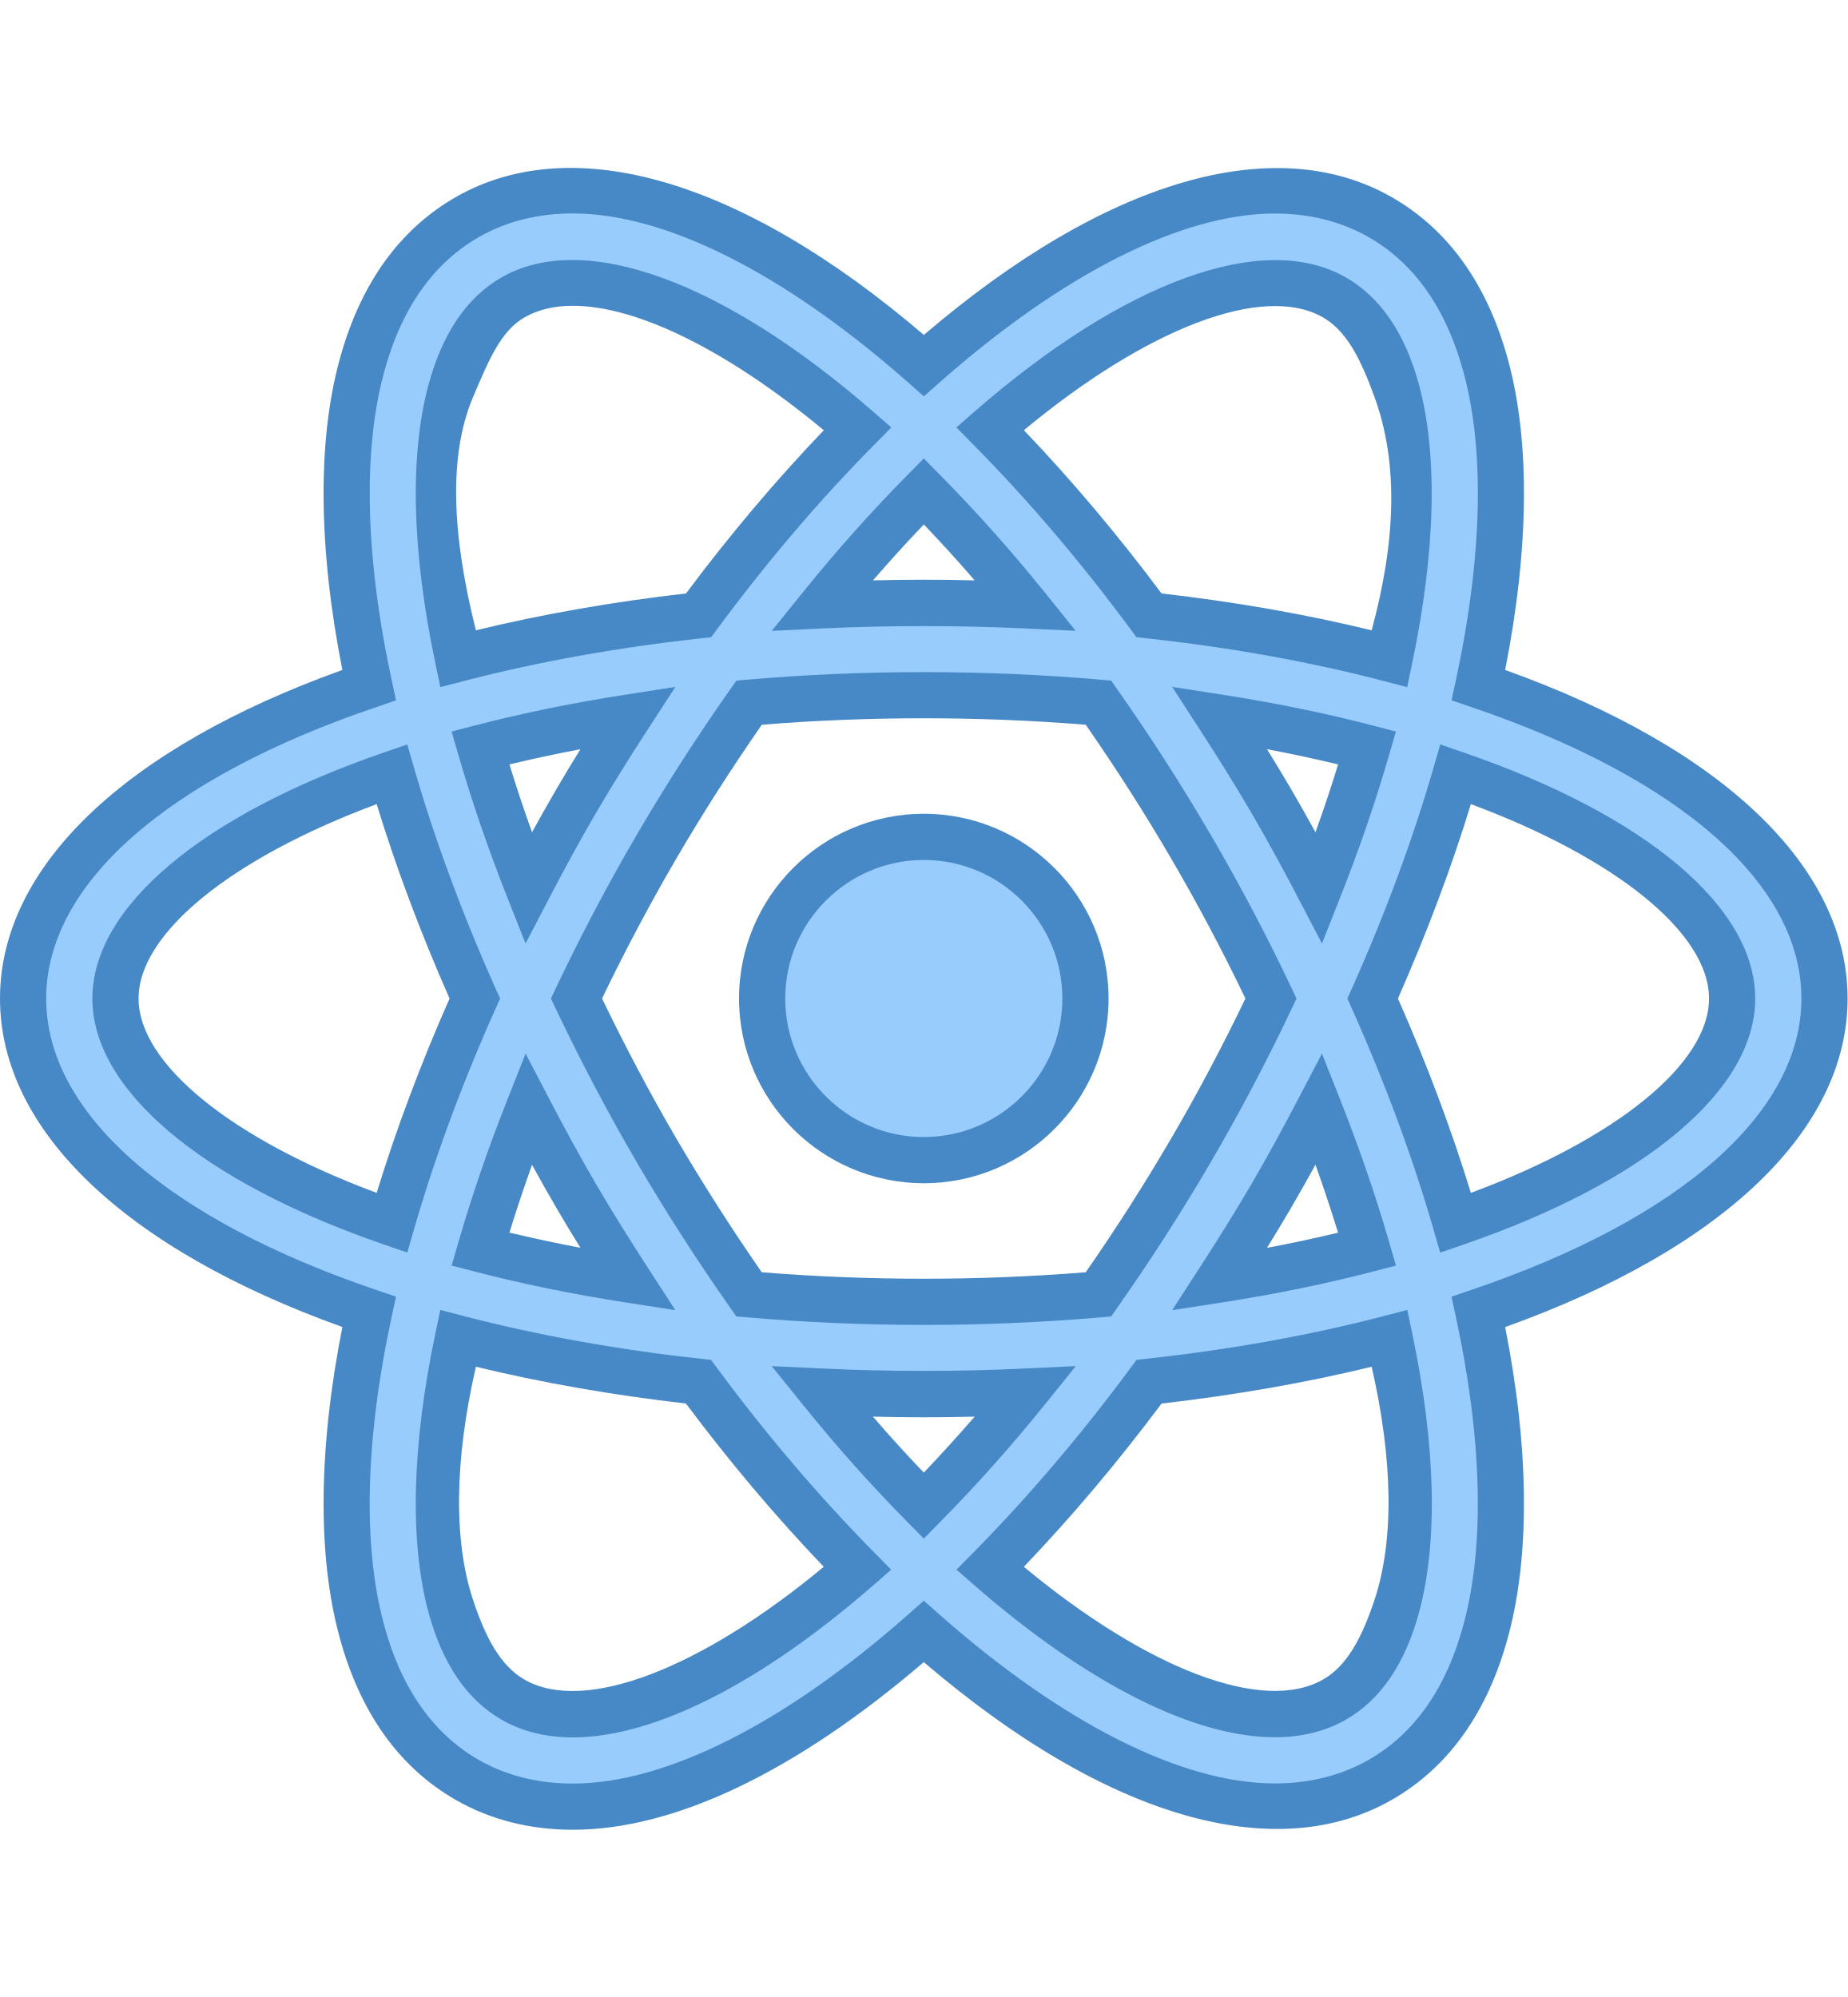
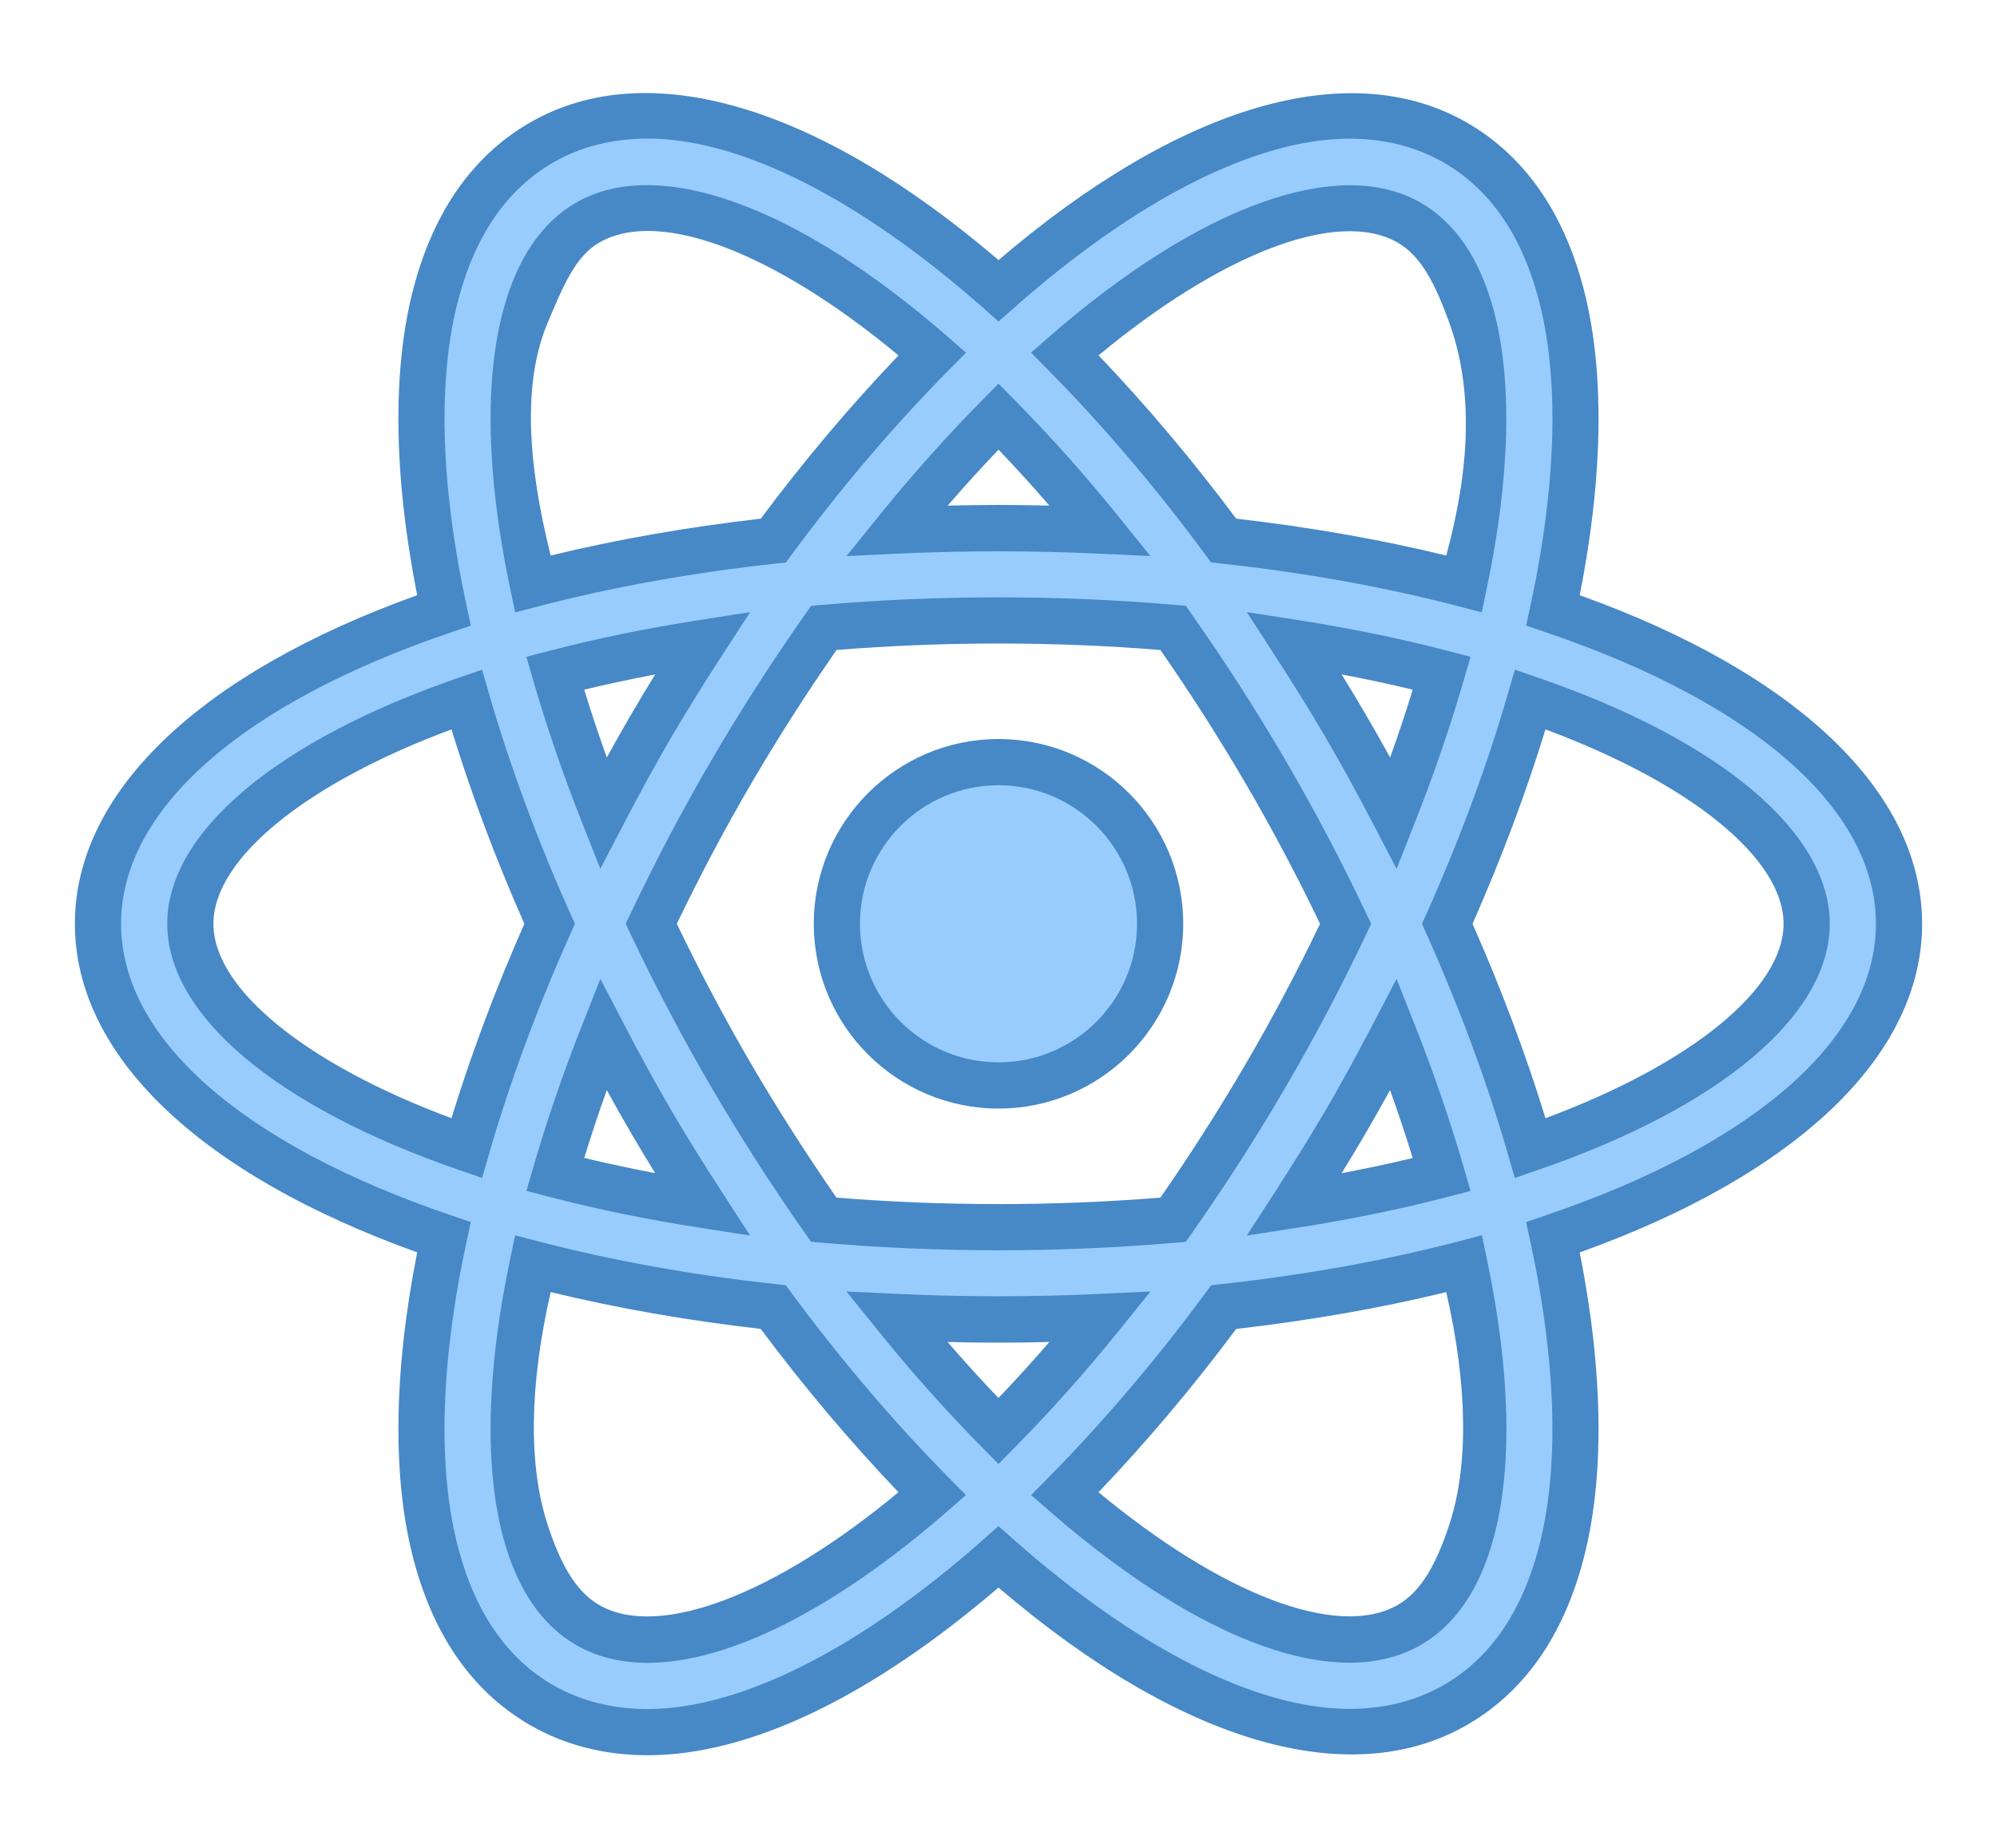
- <svg xmlns="http://www.w3.org/2000/svg" width="74" height="80" viewBox="0 0 40 40">
+ <svg xmlns="http://www.w3.org/2000/svg" width="80" height="74" viewBox="0 0 40 40">
  <path fill="#98ccfd" d="M23.5,20c0,1.935-1.565,3.5-3.5,3.5s-3.5-1.565-3.5-3.5s1.565-3.5,3.5-3.5S23.5,18.065,23.5,20z" />
  <path fill="#4788c7" d="M20,24c-2.206,0-4-1.794-4-4s1.794-4,4-4s4,1.794,4,4S22.206,24,20,24z M20,17c-1.654,0-3,1.346-3,3 s1.346,3,3,3s3-1.346,3-3S21.654,17,20,17z" />
  <g>
    <path fill="#98ccfd" d="M39.5,20c0-2.796-2.912-5.232-7.492-6.787c0.576-2.671,0.655-5.055,0.166-6.881 c-0.408-1.522-1.181-2.617-2.296-3.253c-0.671-0.382-1.438-0.577-2.279-0.577c-2.207,0-4.893,1.401-7.597,3.791 C17.296,3.902,14.609,2.5,12.4,2.5c-0.842,0-1.608,0.194-2.279,0.577C9.006,3.714,8.232,4.81,7.825,6.333 c-0.489,1.826-0.41,4.21,0.165,6.88C3.412,14.768,0.5,17.205,0.5,20s2.912,5.232,7.491,6.786c-0.576,2.67-0.655,5.054-0.165,6.88 c0.407,1.524,1.181,2.619,2.297,3.257c0.671,0.382,1.438,0.577,2.279,0.577c0.001,0,0,0,0.001,0c2.208,0,4.894-1.401,7.598-3.793 c2.704,2.389,5.39,3.789,7.597,3.79c0.001,0,0.001,0,0.001,0c0.842,0,1.608-0.194,2.28-0.577c1.114-0.636,1.887-1.731,2.294-3.253 c0.489-1.826,0.41-4.21-0.165-6.88C36.587,25.233,39.5,22.796,39.5,20z M28.888,4.817c0.634,0.362,1.09,1.046,1.354,2.033 c0.401,1.496,0.322,3.509-0.158,5.79c-1.596-0.417-3.343-0.734-5.208-0.938c-1.11-1.502-2.269-2.855-3.44-4.041 c2.397-2.087,4.598-3.158,6.163-3.158C28.089,4.503,28.522,4.609,28.888,4.817z M25.784,23.287 c-0.653,1.117-1.324,2.152-2.003,3.119c-1.205,0.105-2.467,0.162-3.782,0.162c-1.316,0-2.578-0.058-3.784-0.162 c-0.679-0.967-1.35-2.002-2.003-3.119C13.576,22.197,13,21.096,12.481,20c0.519-1.095,1.095-2.197,1.732-3.287 c0.653-1.117,1.325-2.152,2.004-3.12c1.205-0.105,2.468-0.162,3.783-0.162c1.315,0,2.577,0.057,3.781,0.162 c0.679,0.968,1.35,2.002,2.003,3.119c0.637,1.09,1.214,2.192,1.733,3.287C26.998,21.096,26.421,22.197,25.784,23.287z M28.558,22.392c0.41,1.036,0.756,2.052,1.041,3.035c-0.99,0.258-2.057,0.478-3.194,0.655c0.377-0.582,0.748-1.174,1.106-1.787 C27.881,23.663,28.226,23.028,28.558,22.392z M20,30.983c-0.729-0.738-1.467-1.556-2.205-2.47c0.724,0.034,1.457,0.055,2.205,0.055 c0.747,0,1.48-0.021,2.203-0.055C21.466,29.427,20.729,30.246,20,30.983z M13.593,26.082c-1.136-0.177-2.203-0.397-3.193-0.655 c0.285-0.983,0.63-1.998,1.04-3.034c0.332,0.635,0.677,1.271,1.046,1.903C12.844,24.908,13.216,25.5,13.593,26.082z M11.44,17.607 c-0.41-1.036-0.755-2.051-1.04-3.034c0.99-0.258,2.057-0.478,3.194-0.655c-0.377,0.582-0.749,1.174-1.107,1.786 C12.117,16.337,11.772,16.972,11.44,17.607z M20.001,9.018c0.729,0.737,1.466,1.555,2.202,2.469 c-0.723-0.034-1.456-0.055-2.203-0.055s-1.48,0.021-2.203,0.055C18.534,10.573,19.272,9.755,20.001,9.018z M27.511,15.704 c-0.358-0.613-0.729-1.205-1.106-1.787c1.137,0.177,2.204,0.397,3.194,0.655c-0.285,0.984-0.631,1.999-1.041,3.036 C28.226,16.973,27.881,16.337,27.511,15.704z M9.757,6.851c0.265-0.989,0.721-1.674,1.355-2.037C11.478,4.606,11.911,4.5,12.4,4.5 c1.567,0,3.768,1.072,6.166,3.161c-1.172,1.187-2.332,2.539-3.443,4.042c-1.865,0.204-3.612,0.522-5.208,0.939 C9.435,10.359,9.356,8.346,9.757,6.851z M2.5,20c0-1.729,2.231-3.566,5.983-4.857C8.935,16.708,9.538,18.342,10.28,20 c-0.742,1.658-1.345,3.292-1.797,4.857C4.731,23.566,2.5,21.729,2.5,20z M12.401,35.5c-0.49,0-0.924-0.106-1.288-0.313 c-0.636-0.363-1.092-1.048-1.356-2.037c-0.401-1.496-0.322-3.509,0.158-5.79c1.596,0.417,3.342,0.734,5.207,0.938 c1.111,1.503,2.271,2.856,3.444,4.043C16.168,34.429,13.967,35.5,12.401,35.5z M30.241,33.15c-0.265,0.987-0.72,1.671-1.354,2.033 c-0.365,0.208-0.799,0.314-1.289,0.314c-1.566,0-3.767-1.071-6.164-3.157c1.172-1.187,2.331-2.54,3.441-4.042 c1.865-0.204,3.611-0.522,5.207-0.938C30.563,29.641,30.642,31.654,30.241,33.15z M31.515,24.858 c-0.452-1.565-1.055-3.199-1.797-4.858c0.742-1.659,1.345-3.293,1.797-4.858C35.268,16.433,37.5,18.271,37.5,20 C37.5,21.729,35.268,23.567,31.515,24.858z" />
    <path fill="#4788c7" d="M12.402,38c-0.93,0-1.78-0.216-2.528-0.642c-1.237-0.708-2.089-1.906-2.532-3.563 c-0.472-1.762-0.446-4.064,0.07-6.682C2.694,25.42,0,22.842,0,20s2.694-5.42,7.412-7.114c-0.517-2.617-0.542-4.92-0.07-6.682 C7.785,4.548,8.637,3.35,9.873,2.643c2.52-1.438,6.178-0.393,10.128,2.988c3.949-3.378,7.604-4.422,10.125-2.986 c1.235,0.705,2.087,1.902,2.531,3.558c0.472,1.763,0.446,4.066-0.071,6.683C37.305,14.579,40,17.158,40,20 c0,2.842-2.695,5.421-7.414,7.115c0.518,2.617,0.542,4.919,0.07,6.682c-0.443,1.656-1.294,2.853-2.529,3.558 C27.604,38.793,23.946,37.746,20,34.37C17.224,36.747,14.604,38,12.402,38z M12.4,3c-0.753,0-1.437,0.172-2.031,0.511 C9.373,4.081,8.68,5.074,8.309,6.462c-0.458,1.707-0.398,4.005,0.171,6.646l0.094,0.436l-0.422,0.144C3.606,15.23,1,17.531,1,20 s2.606,4.77,7.151,6.313l0.422,0.144l-0.094,0.436c-0.569,2.641-0.629,4.939-0.171,6.646c0.371,1.389,1.064,2.382,2.062,2.952 C10.965,36.828,11.648,37,12.401,37h0.001c2.012,0,4.592-1.302,7.267-3.667L20,33.04l0.331,0.293 c2.674,2.362,5.255,3.664,7.267,3.664c0.754,0,1.438-0.172,2.034-0.511c0.994-0.568,1.687-1.56,2.058-2.948 c0.458-1.707,0.398-4.004-0.171-6.645l-0.094-0.436l0.422-0.144C36.393,24.771,39,22.469,39,20c0-2.47-2.607-4.771-7.153-6.313 l-0.422-0.144l0.095-0.436c0.569-2.641,0.629-4.939,0.171-6.646c-0.372-1.389-1.065-2.38-2.061-2.948 c-0.595-0.339-1.278-0.511-2.031-0.511c-2.011,0-4.591,1.302-7.267,3.666l-0.331,0.293L19.67,6.668C16.994,4.303,14.413,3,12.4,3z M12.401,36c-0.577,0-1.094-0.127-1.535-0.379c-0.756-0.432-1.292-1.22-1.593-2.342c-0.408-1.527-0.355-3.61,0.152-6.022 l0.108-0.513l0.507,0.132c1.591,0.415,3.317,0.727,5.135,0.925l0.217,0.024L15.523,28c1.073,1.451,2.217,2.793,3.397,3.989 l0.374,0.379l-0.401,0.35C16.464,34.834,14.158,36,12.401,36z M10.303,27.973c-0.468,2.04-0.482,3.777-0.063,5.047 c0.278,0.841,0.605,1.438,1.121,1.732c1.294,0.739,3.813-0.237,6.473-2.446c-1.033-1.08-2.035-2.267-2.984-3.536 C13.257,28.588,11.73,28.32,10.303,27.973z M27.599,35.997c-1.757,0-4.063-1.165-6.491-3.28l-0.401-0.349l0.374-0.379 c1.185-1.202,2.327-2.543,3.394-3.988l0.13-0.176l0.218-0.024c1.819-0.199,3.548-0.51,5.137-0.925l0.508-0.132l0.107,0.513 c0.507,2.414,0.56,4.496,0.151,6.022c-0.301,1.121-0.836,1.908-1.589,2.338C28.693,35.87,28.176,35.997,27.599,35.997z M22.166,32.306c2.66,2.207,5.171,3.184,6.475,2.443c0.513-0.292,0.839-0.889,1.117-1.728c0.422-1.271,0.405-3.008-0.062-5.047 c-1.427,0.347-2.954,0.614-4.549,0.797C24.204,30.035,23.203,31.221,22.166,32.306z M20,31.695l-0.355-0.36 c-0.773-0.782-1.526-1.625-2.238-2.508l-0.7-0.867l1.112,0.053c1.431,0.068,2.931,0.068,4.361,0l1.111-0.053l-0.698,0.866 c-0.71,0.879-1.462,1.723-2.237,2.507L20,31.695z M18.898,29.054c0.359,0.417,0.728,0.822,1.102,1.212 c0.374-0.392,0.741-0.796,1.101-1.212C20.372,29.073,19.627,29.073,18.898,29.054z M20,27.068c-1.284,0-2.571-0.055-3.827-0.164 l-0.232-0.02l-0.134-0.191c-0.721-1.027-1.402-2.089-2.025-3.154c-0.619-1.061-1.209-2.179-1.753-3.325L11.927,20l0.102-0.214 c0.544-1.146,1.134-2.265,1.753-3.325c0.63-1.078,1.293-2.109,2.027-3.155l0.134-0.19l0.232-0.02c2.508-0.218,5.142-0.218,7.649,0 l0.232,0.02l0.134,0.191c0.736,1.05,1.399,2.082,2.025,3.154c0.625,1.07,1.215,2.188,1.753,3.326L28.069,20l-0.101,0.214 c-0.538,1.137-1.128,2.256-1.753,3.326c-0.626,1.072-1.289,2.104-2.025,3.154l-0.134,0.191l-0.232,0.02 C22.57,27.013,21.284,27.068,20,27.068z M16.491,25.928c2.309,0.187,4.71,0.187,7.015,0c0.667-0.961,1.272-1.91,1.847-2.893 c0.571-0.977,1.112-1.997,1.61-3.035c-0.498-1.038-1.039-2.058-1.61-3.035c-0.574-0.983-1.18-1.932-1.847-2.893 c-2.306-0.187-4.711-0.187-7.013,0c-0.665,0.958-1.271,1.906-1.849,2.894c-0.565,0.968-1.107,1.988-1.61,3.034 c0.503,1.045,1.044,2.065,1.61,3.035C15.215,24.01,15.836,24.982,16.491,25.928z M25.377,26.749l0.607-0.938 c0.373-0.576,0.74-1.162,1.095-1.767c0.366-0.626,0.707-1.255,1.035-1.883l0.506-0.968l0.402,1.016 c0.405,1.023,0.761,2.06,1.057,3.081l0.143,0.494l-0.497,0.129c-1.017,0.264-2.107,0.488-3.243,0.665L25.377,26.749z M28.479,23.6 c-0.174,0.316-0.353,0.633-0.537,0.949c-0.168,0.288-0.34,0.571-0.513,0.851c0.528-0.1,1.042-0.209,1.54-0.329 C28.819,24.581,28.655,24.09,28.479,23.6z M14.621,26.749l-1.105-0.172c-1.136-0.177-2.227-0.401-3.241-0.665l-0.497-0.129 l0.143-0.493c0.294-1.017,0.649-2.053,1.056-3.08l0.402-1.017l0.506,0.97c0.327,0.628,0.668,1.256,1.034,1.882 c0.354,0.605,0.722,1.191,1.095,1.767L14.621,26.749z M11.029,25.069c0.496,0.119,1.01,0.229,1.537,0.329 c-0.173-0.279-0.344-0.562-0.512-0.85c-0.185-0.315-0.362-0.631-0.536-0.948C11.342,24.092,11.179,24.582,11.029,25.069z M31.18,25.502l-0.146-0.505c-0.446-1.548-1.043-3.16-1.772-4.792L29.17,20l0.092-0.204c0.729-1.63,1.326-3.243,1.773-4.792 l0.146-0.505l0.498,0.171C35.637,16.031,38,18.024,38,20c0,1.977-2.363,3.969-6.322,5.331L31.18,25.502z M30.265,20 c0.63,1.427,1.159,2.84,1.579,4.209C34.993,23.039,37,21.412,37,20s-2.007-3.039-5.156-4.209 C31.424,17.162,30.894,18.574,30.265,20z M8.817,25.501L8.32,25.33C4.363,23.968,2,21.976,2,20s2.363-3.968,6.32-5.33l0.497-0.171 l0.146,0.505c0.449,1.554,1.045,3.167,1.772,4.792L10.828,20l-0.092,0.204c-0.728,1.625-1.323,3.238-1.772,4.792L8.817,25.501z M8.155,15.791C5.006,16.962,3,18.589,3,20s2.006,3.038,5.155,4.209c0.421-1.375,0.95-2.787,1.578-4.209 C9.105,18.578,8.576,17.166,8.155,15.791z M11.378,18.809l-0.402-1.017c-0.406-1.027-0.762-2.063-1.056-3.08l-0.143-0.493 l0.497-0.129c1.016-0.264,2.106-0.488,3.242-0.665l1.106-0.172l-0.61,0.939c-0.373,0.575-0.74,1.161-1.095,1.766 c-0.366,0.625-0.707,1.254-1.034,1.882L11.378,18.809z M11.029,14.931c0.149,0.487,0.313,0.978,0.489,1.469 c0.174-0.316,0.352-0.632,0.536-0.948c0.168-0.287,0.339-0.57,0.512-0.85C12.039,14.701,11.525,14.812,11.029,14.931z M28.62,18.809l-0.506-0.969c-0.328-0.629-0.669-1.257-1.035-1.883c-0.354-0.605-0.722-1.191-1.095-1.767l-0.607-0.938l1.104,0.172 c1.137,0.177,2.229,0.401,3.243,0.666l0.497,0.129l-0.143,0.494c-0.296,1.02-0.651,2.057-1.057,3.081L28.62,18.809z M27.43,14.601 c0.173,0.28,0.345,0.563,0.513,0.851c0.185,0.316,0.363,0.632,0.537,0.949c0.176-0.491,0.34-0.982,0.49-1.47 C28.473,14.811,27.958,14.701,27.43,14.601z M30.465,13.257l-0.507-0.132c-1.587-0.415-3.315-0.726-5.137-0.925l-0.218-0.024 l-0.13-0.176c-1.07-1.449-2.212-2.791-3.394-3.987l-0.374-0.379l0.401-0.35c3.229-2.811,6.243-3.919,8.027-2.901 c0.755,0.431,1.29,1.218,1.591,2.338c0.408,1.527,0.355,3.61-0.152,6.023L30.465,13.257z M25.147,11.229 c1.597,0.183,3.123,0.451,4.549,0.798c0.517-1.907,0.59-3.595,0.063-5.048c-0.302-0.83-0.604-1.435-1.119-1.729 c-1.298-0.74-3.812,0.236-6.473,2.444C23.2,8.775,24.201,9.962,25.147,11.229z M9.534,13.257l-0.108-0.513 c-0.508-2.413-0.561-4.495-0.152-6.022c0.301-1.123,0.836-1.911,1.591-2.341c1.789-1.02,4.801,0.091,8.03,2.904l0.402,0.35 l-0.375,0.379c-1.184,1.197-2.326,2.539-3.396,3.987l-0.13,0.176l-0.218,0.024c-1.818,0.199-3.547,0.51-5.137,0.925L9.534,13.257z M12.4,5c-0.401,0-0.751,0.083-1.041,0.249c-0.514,0.293-0.774,0.916-1.119,1.731c-0.54,1.275-0.449,3.011,0.063,5.047 c1.428-0.347,2.954-0.615,4.549-0.798c0.946-1.267,1.948-2.453,2.983-3.534C15.766,5.977,13.803,5,12.4,5z M16.709,12.039 l0.699-0.866c0.71-0.88,1.463-1.723,2.237-2.507l0.355-0.36l0.355,0.36c0.777,0.787,1.529,1.63,2.236,2.506l0.697,0.866 l-1.11-0.052c-1.43-0.067-2.93-0.067-4.359,0L16.709,12.039z M20,10.932c0.37,0,0.737,0.005,1.101,0.014 c-0.357-0.415-0.726-0.819-1.1-1.211c-0.374,0.391-0.742,0.795-1.101,1.211C19.264,10.937,19.63,10.932,20,10.932z" />
  </g>
</svg>
